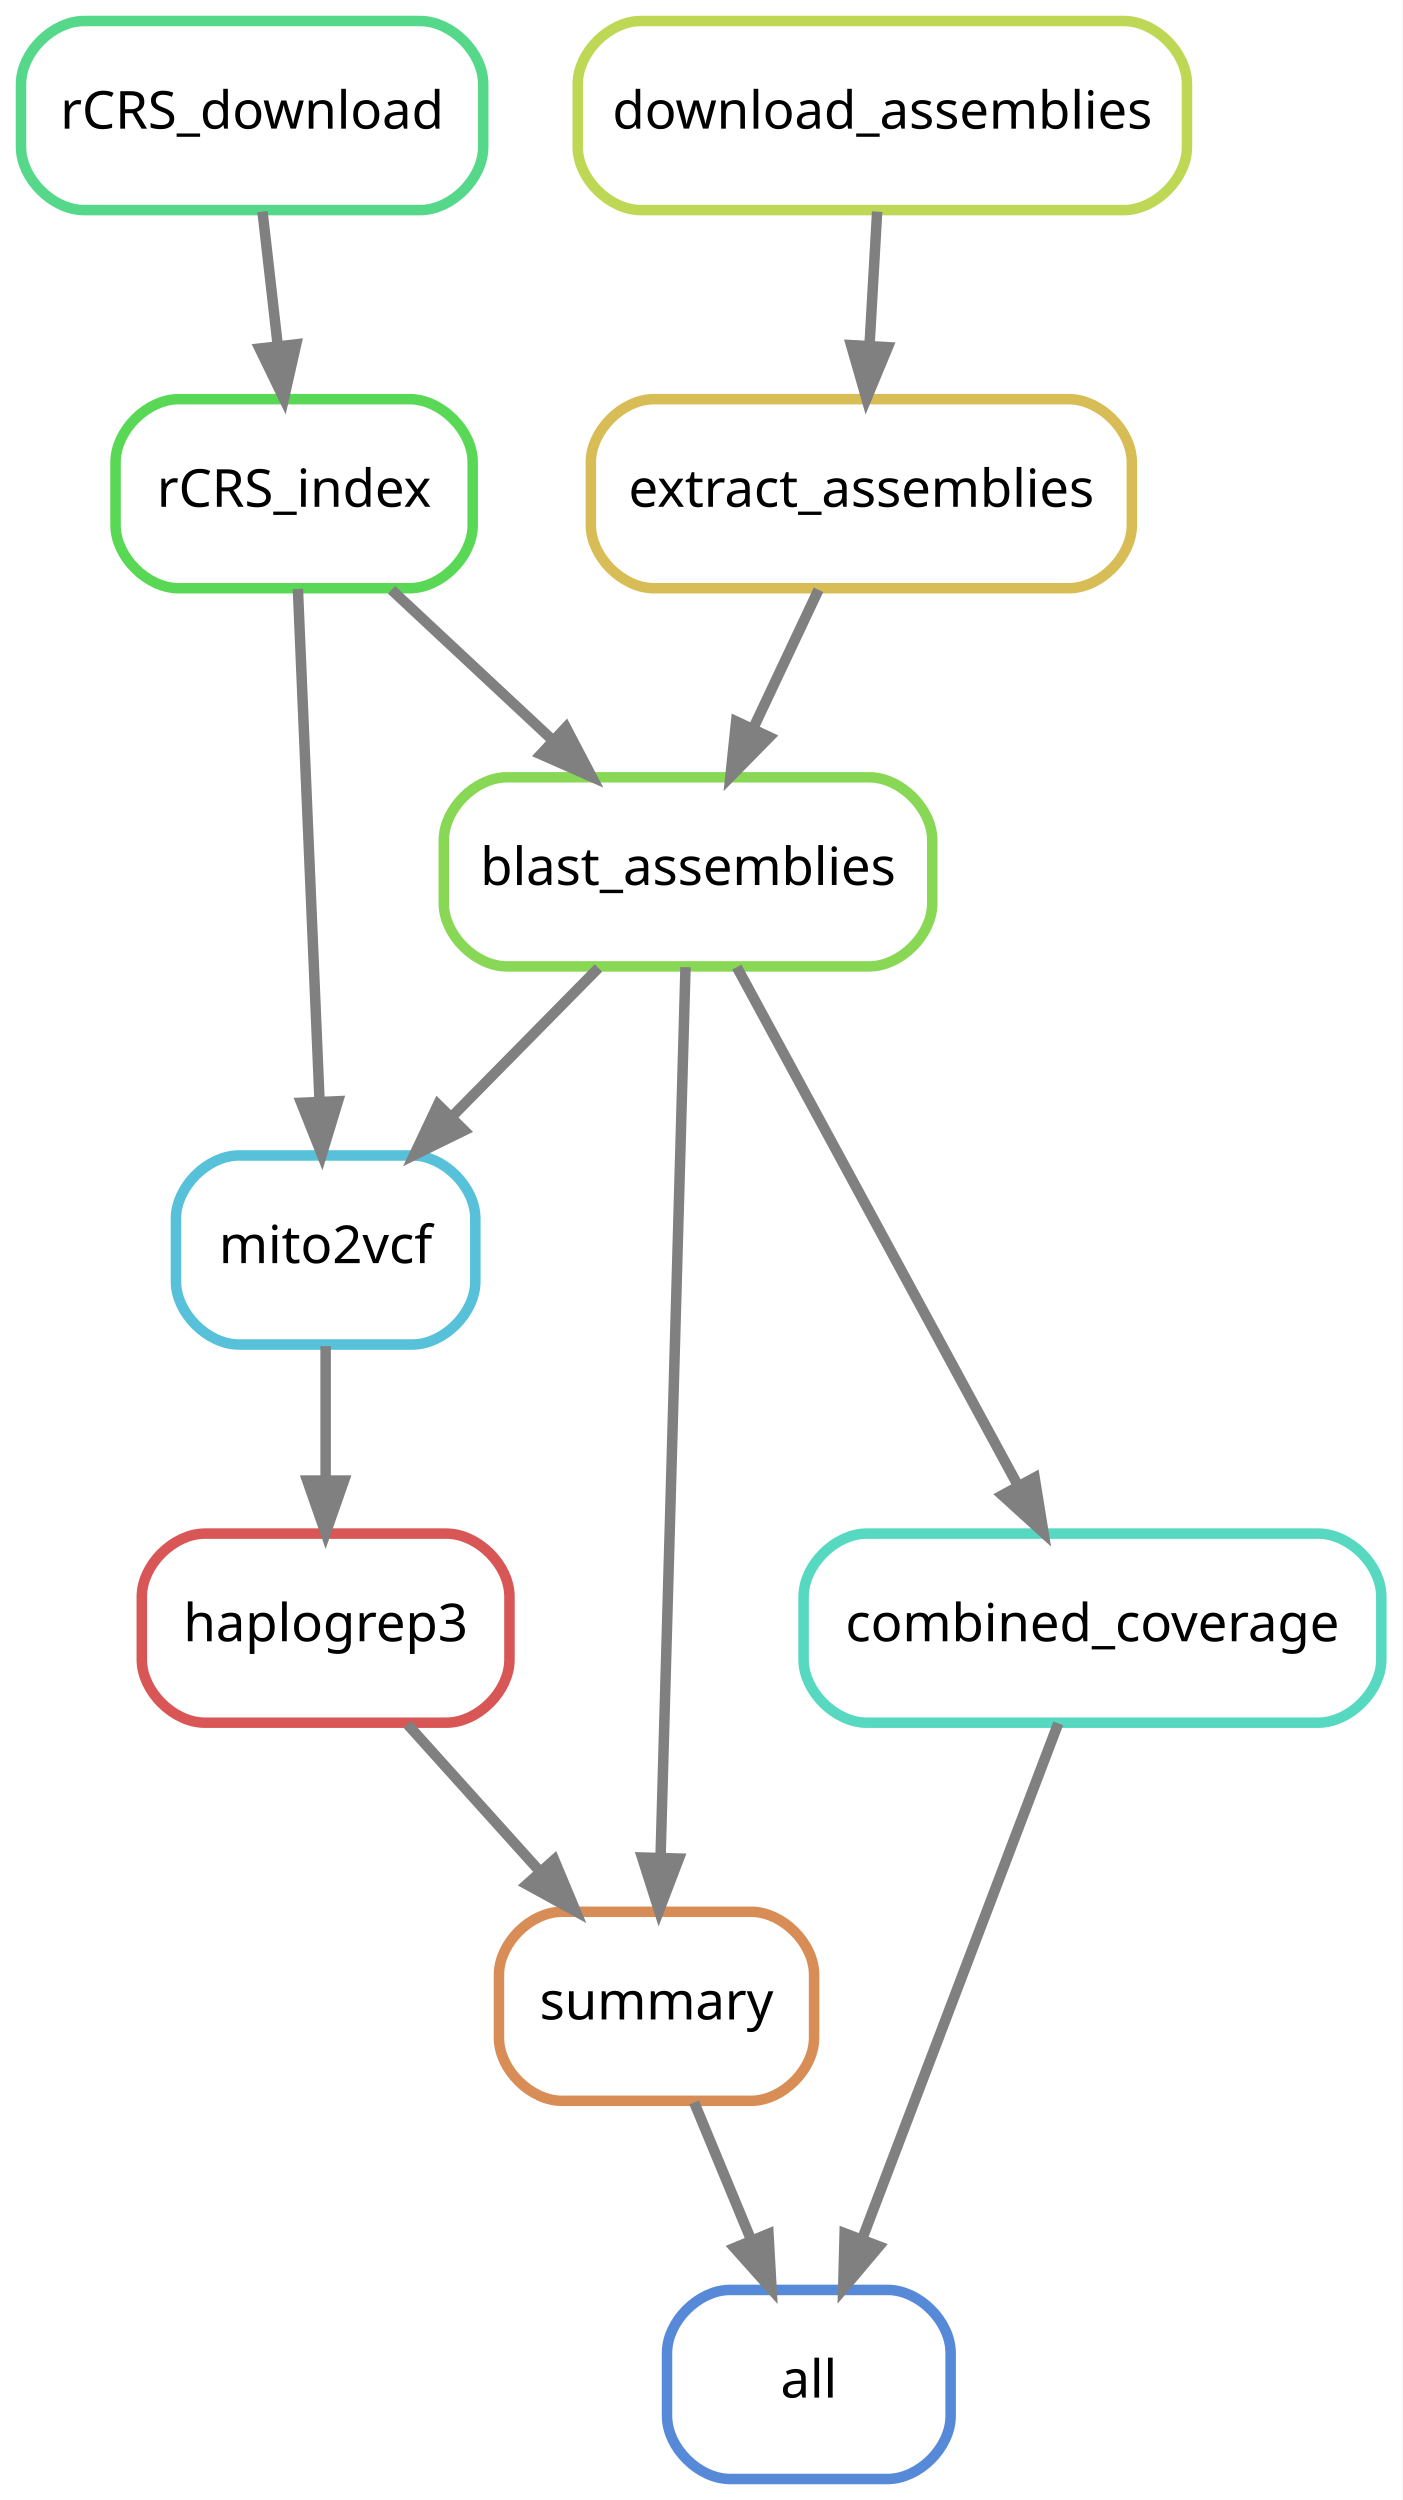
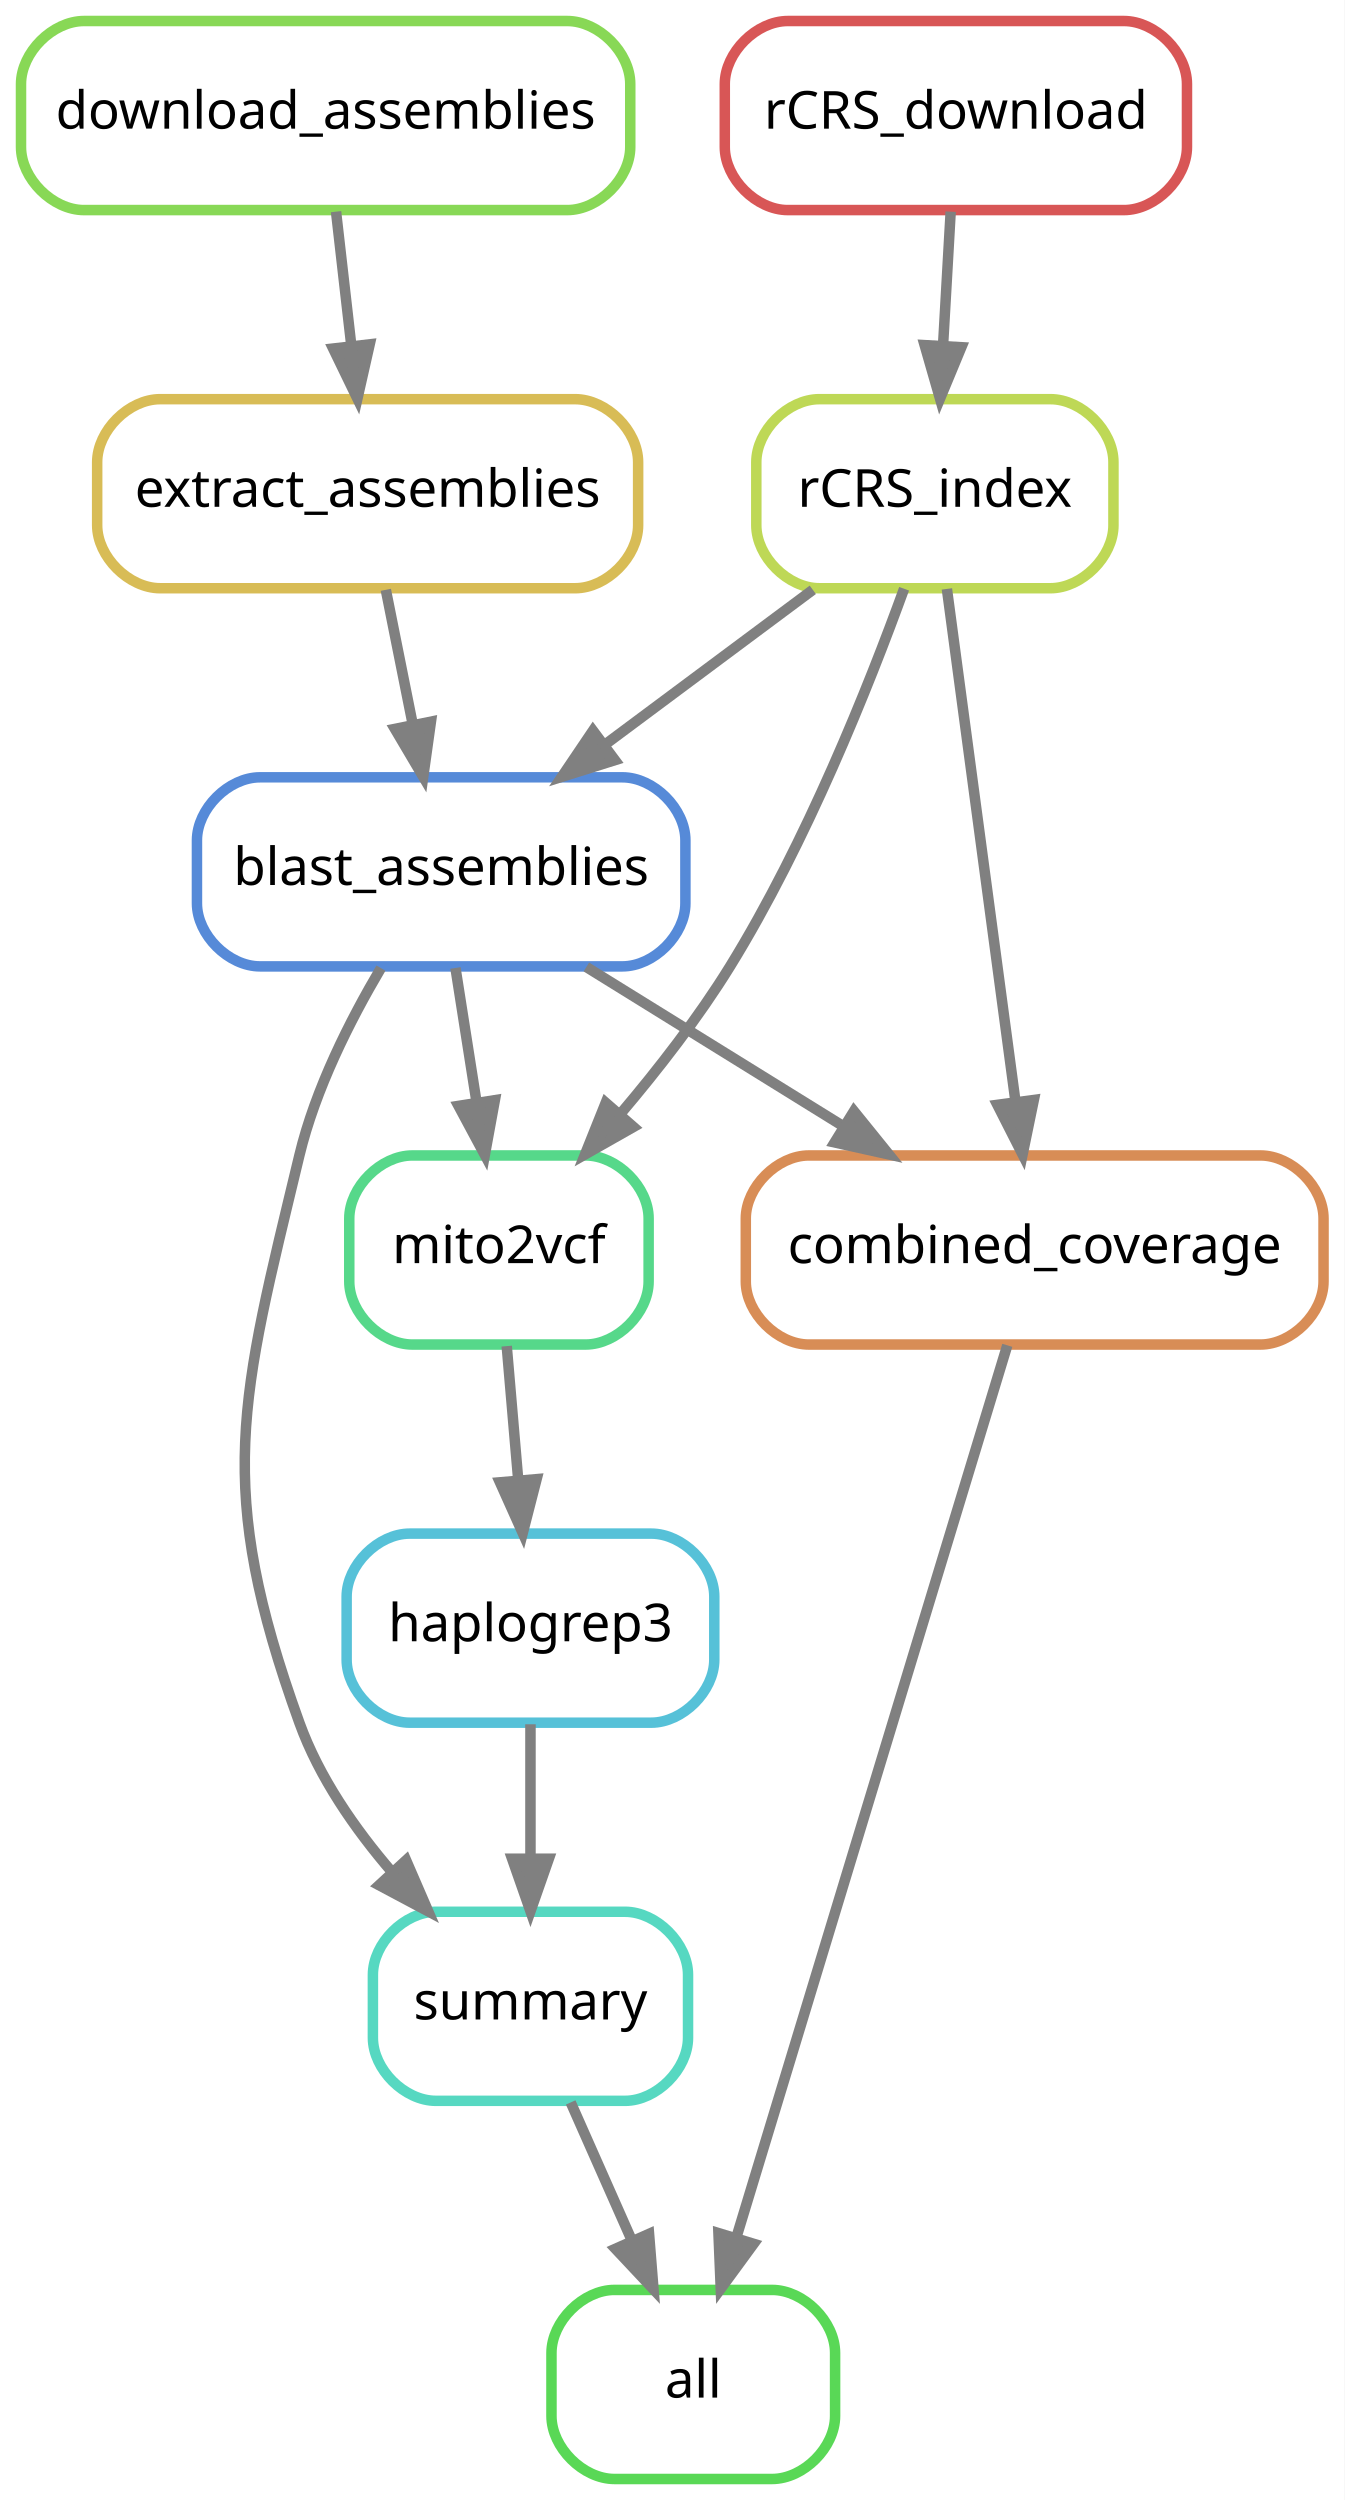
- <svg xmlns="http://www.w3.org/2000/svg" width="267pt" height="476pt" viewBox="0.00 0.00 267.00 476.00">
+ <svg xmlns="http://www.w3.org/2000/svg" width="256pt" height="476pt" viewBox="0.00 0.00 256.00 476.00">
  <g id="graph0" class="graph" transform="scale(1 1) rotate(0) translate(4 472)">
-     <polygon fill="white" stroke="transparent" points="-4,4 -4,-472 263,-472 263,4 -4,4" />
+     <polygon fill="white" stroke="transparent" points="-4,4 -4,-472 252,-472 252,4 -4,4" />
    <g id="node1" class="node">
-       <path fill="none" stroke="#568ad8" stroke-width="2" d="M165,-36C165,-36 135,-36 135,-36 129,-36 123,-30 123,-24 123,-24 123,-12 123,-12 123,-6 129,0 135,0 135,0 165,0 165,0 171,0 177,-6 177,-12 177,-12 177,-24 177,-24 177,-30 171,-36 165,-36" />
-       <text text-anchor="middle" x="150" y="-15.5" font-family="sans" font-size="10.00">all</text>
+       <path fill="none" stroke="#59d856" stroke-width="2" d="M143,-36C143,-36 113,-36 113,-36 107,-36 101,-30 101,-24 101,-24 101,-12 101,-12 101,-6 107,0 113,0 113,0 143,0 143,0 149,0 155,-6 155,-12 155,-12 155,-24 155,-24 155,-30 149,-36 143,-36" />
+       <text text-anchor="middle" x="128" y="-15.5" font-family="sans" font-size="10.00">all</text>
    </g>
    <g id="node2" class="node">
-       <path fill="none" stroke="#d88d56" stroke-width="2" d="M139,-108C139,-108 103,-108 103,-108 97,-108 91,-102 91,-96 91,-96 91,-84 91,-84 91,-78 97,-72 103,-72 103,-72 139,-72 139,-72 145,-72 151,-78 151,-84 151,-84 151,-96 151,-96 151,-102 145,-108 139,-108" />
-       <text text-anchor="middle" x="121" y="-87.5" font-family="sans" font-size="10.00">summary</text>
+       <path fill="none" stroke="#56d8c1" stroke-width="2" d="M115,-108C115,-108 79,-108 79,-108 73,-108 67,-102 67,-96 67,-96 67,-84 67,-84 67,-78 73,-72 79,-72 79,-72 115,-72 115,-72 121,-72 127,-78 127,-84 127,-84 127,-96 127,-96 127,-102 121,-108 115,-108" />
+       <text text-anchor="middle" x="97" y="-87.5" font-family="sans" font-size="10.00">summary</text>
+     </g>
+     <g id="edge1" class="edge">
+       <path fill="none" stroke="grey" stroke-width="2" d="M104.66,-71.7C108.19,-63.73 112.46,-54.1 116.37,-45.26" />
+       <polygon fill="grey" stroke="grey" stroke-width="2" points="119.58,-46.67 120.43,-36.1 113.18,-43.83 119.58,-46.67" />
+     </g>
+     <g id="node3" class="node">
+       <path fill="none" stroke="#568ad8" stroke-width="2" d="M114.5,-324C114.5,-324 45.5,-324 45.5,-324 39.5,-324 33.5,-318 33.5,-312 33.5,-312 33.5,-300 33.5,-300 33.5,-294 39.5,-288 45.5,-288 45.5,-288 114.5,-288 114.5,-288 120.5,-288 126.5,-294 126.5,-300 126.5,-300 126.5,-312 126.5,-312 126.5,-318 120.5,-324 114.5,-324" />
+       <text text-anchor="middle" x="80" y="-303.5" font-family="sans" font-size="10.00">blast_assemblies</text>
+     </g>
+     <g id="edge4" class="edge">
+       <path fill="none" stroke="grey" stroke-width="2" d="M68.53,-287.67C62.63,-277.69 56.04,-264.65 53,-252 41.8,-205.33 36.7,-189.15 53,-144 56.75,-133.6 63.54,-123.8 70.67,-115.52" />
+       <polygon fill="grey" stroke="grey" stroke-width="2" points="73.32,-117.81 77.53,-108.08 68.17,-113.06 73.32,-117.81" />
+     </g>
+     <g id="node9" class="node">
+       <path fill="none" stroke="#56d88a" stroke-width="2" d="M107.5,-252C107.5,-252 74.5,-252 74.5,-252 68.5,-252 62.5,-246 62.5,-240 62.5,-240 62.5,-228 62.5,-228 62.5,-222 68.5,-216 74.5,-216 74.5,-216 107.5,-216 107.5,-216 113.5,-216 119.5,-222 119.5,-228 119.5,-228 119.5,-240 119.5,-240 119.5,-246 113.5,-252 107.5,-252" />
+       <text text-anchor="middle" x="91" y="-231.5" font-family="sans" font-size="10.00">mito2vcf</text>
+     </g>
+     <g id="edge11" class="edge">
+       <path fill="none" stroke="grey" stroke-width="2" d="M82.72,-287.7C83.93,-279.98 85.39,-270.71 86.74,-262.11" />
+       <polygon fill="grey" stroke="grey" stroke-width="2" points="90.22,-262.53 88.31,-252.1 83.3,-261.44 90.22,-262.53" />
+     </g>
+     <g id="node10" class="node">
+       <path fill="none" stroke="#d88d56" stroke-width="2" d="M236,-252C236,-252 150,-252 150,-252 144,-252 138,-246 138,-240 138,-240 138,-228 138,-228 138,-222 144,-216 150,-216 150,-216 236,-216 236,-216 242,-216 248,-222 248,-228 248,-228 248,-240 248,-240 248,-246 242,-252 236,-252" />
+       <text text-anchor="middle" x="193" y="-231.5" font-family="sans" font-size="10.00">combined_coverage</text>
+     </g>
+     <g id="edge13" class="edge">
+       <path fill="none" stroke="grey" stroke-width="2" d="M107.64,-287.88C122.42,-278.72 140.79,-267.34 156.7,-257.48" />
+       <polygon fill="grey" stroke="grey" stroke-width="2" points="158.59,-260.43 165.25,-252.19 154.91,-254.48 158.59,-260.43" />
+     </g>
+     <g id="node4" class="node">
+       <path fill="none" stroke="#d8bc56" stroke-width="2" d="M105.5,-396C105.5,-396 26.5,-396 26.5,-396 20.5,-396 14.5,-390 14.5,-384 14.5,-384 14.5,-372 14.5,-372 14.5,-366 20.5,-360 26.5,-360 26.5,-360 105.5,-360 105.5,-360 111.5,-360 117.5,-366 117.5,-372 117.5,-372 117.5,-384 117.5,-384 117.5,-390 111.5,-396 105.5,-396" />
+       <text text-anchor="middle" x="66" y="-375.5" font-family="sans" font-size="10.00">extract_assemblies</text>
+     </g>
+     <g id="edge6" class="edge">
+       <path fill="none" stroke="grey" stroke-width="2" d="M69.46,-359.7C71,-351.98 72.86,-342.71 74.58,-334.11" />
+       <polygon fill="grey" stroke="grey" stroke-width="2" points="78.05,-334.6 76.58,-324.1 71.19,-333.22 78.05,-334.6" />
+     </g>
+     <g id="node5" class="node">
+       <path fill="none" stroke="#88d856" stroke-width="2" d="M104,-468C104,-468 12,-468 12,-468 6,-468 0,-462 0,-456 0,-456 0,-444 0,-444 0,-438 6,-432 12,-432 12,-432 104,-432 104,-432 110,-432 116,-438 116,-444 116,-444 116,-456 116,-456 116,-462 110,-468 104,-468" />
+       <text text-anchor="middle" x="58" y="-447.5" font-family="sans" font-size="10.00">download_assemblies</text>
+     </g>
+     <g id="edge7" class="edge">
+       <path fill="none" stroke="grey" stroke-width="2" d="M59.98,-431.7C60.86,-423.98 61.92,-414.71 62.9,-406.11" />
+       <polygon fill="grey" stroke="grey" stroke-width="2" points="66.39,-406.44 64.05,-396.1 59.43,-405.64 66.39,-406.44" />
+     </g>
+     <g id="node6" class="node">
+       <path fill="none" stroke="#bed856" stroke-width="2" d="M196,-396C196,-396 152,-396 152,-396 146,-396 140,-390 140,-384 140,-384 140,-372 140,-372 140,-366 146,-360 152,-360 152,-360 196,-360 196,-360 202,-360 208,-366 208,-372 208,-372 208,-384 208,-384 208,-390 202,-396 196,-396" />
+       <text text-anchor="middle" x="174" y="-375.5" font-family="sans" font-size="10.00">rCRS_index</text>
+     </g>
+     <g id="edge5" class="edge">
+       <path fill="none" stroke="grey" stroke-width="2" d="M150.76,-359.7C138.81,-350.8 124.08,-339.82 111.15,-330.2" />
+       <polygon fill="grey" stroke="grey" stroke-width="2" points="113.08,-327.27 102.97,-324.1 108.9,-332.88 113.08,-327.27" />
+     </g>
+     <g id="edge10" class="edge">
+       <path fill="none" stroke="grey" stroke-width="2" d="M168.14,-359.9C161.45,-341.45 149.53,-311.54 135,-288 129,-278.28 121.36,-268.44 114.13,-259.92" />
+       <polygon fill="grey" stroke="grey" stroke-width="2" points="116.61,-257.43 107.39,-252.2 111.33,-262.04 116.61,-257.43" />
+     </g>
+     <g id="edge12" class="edge">
+       <path fill="none" stroke="grey" stroke-width="2" d="M176.29,-359.87C179.53,-335.67 185.48,-291.21 189.33,-262.39" />
+       <polygon fill="grey" stroke="grey" stroke-width="2" points="192.84,-262.57 190.7,-252.19 185.9,-261.64 192.84,-262.57" />
+     </g>
+     <g id="node7" class="node">
+       <path fill="none" stroke="#d85656" stroke-width="2" d="M210,-468C210,-468 146,-468 146,-468 140,-468 134,-462 134,-456 134,-456 134,-444 134,-444 134,-438 140,-432 146,-432 146,-432 210,-432 210,-432 216,-432 222,-438 222,-444 222,-444 222,-456 222,-456 222,-462 216,-468 210,-468" />
+       <text text-anchor="middle" x="178" y="-447.5" font-family="sans" font-size="10.00">rCRS_download</text>
+     </g>
+     <g id="edge8" class="edge">
+       <path fill="none" stroke="grey" stroke-width="2" d="M177.01,-431.7C176.57,-423.98 176.04,-414.71 175.55,-406.11" />
+       <polygon fill="grey" stroke="grey" stroke-width="2" points="179.04,-405.89 174.98,-396.1 172.05,-406.29 179.04,-405.89" />
+     </g>
+     <g id="node8" class="node">
+       <path fill="none" stroke="#56c1d8" stroke-width="2" d="M120,-180C120,-180 74,-180 74,-180 68,-180 62,-174 62,-168 62,-168 62,-156 62,-156 62,-150 68,-144 74,-144 74,-144 120,-144 120,-144 126,-144 132,-150 132,-156 132,-156 132,-168 132,-168 132,-174 126,-180 120,-180" />
+       <text text-anchor="middle" x="97" y="-159.5" font-family="sans" font-size="10.00">haplogrep3</text>
+     </g>
+     <g id="edge3" class="edge">
+       <path fill="none" stroke="grey" stroke-width="2" d="M97,-143.7C97,-135.98 97,-126.71 97,-118.11" />
+       <polygon fill="grey" stroke="grey" stroke-width="2" points="100.5,-118.1 97,-108.1 93.5,-118.1 100.5,-118.1" />
+     </g>
+     <g id="edge9" class="edge">
+       <path fill="none" stroke="grey" stroke-width="2" d="M92.48,-215.7C93.14,-207.98 93.94,-198.71 94.68,-190.11" />
+       <polygon fill="grey" stroke="grey" stroke-width="2" points="98.17,-190.37 95.53,-180.1 91.19,-189.77 98.17,-190.37" />
    </g>
    <g id="edge2" class="edge">
-       <path fill="none" stroke="grey" stroke-width="2" d="M128.17,-71.7C131.43,-63.81 135.37,-54.3 139,-45.55" />
-       <polygon fill="grey" stroke="grey" stroke-width="2" points="142.32,-46.68 142.91,-36.1 135.85,-44 142.32,-46.68" />
-     </g>
-     <g id="node3" class="node">
-       <path fill="none" stroke="#88d856" stroke-width="2" d="M161.5,-324C161.5,-324 92.5,-324 92.5,-324 86.5,-324 80.5,-318 80.5,-312 80.5,-312 80.5,-300 80.5,-300 80.5,-294 86.5,-288 92.5,-288 92.5,-288 161.5,-288 161.5,-288 167.5,-288 173.5,-294 173.5,-300 173.5,-300 173.5,-312 173.5,-312 173.5,-318 167.5,-324 161.5,-324" />
-       <text text-anchor="middle" x="127" y="-303.5" font-family="sans" font-size="10.00">blast_assemblies</text>
-     </g>
-     <g id="edge3" class="edge">
-       <path fill="none" stroke="grey" stroke-width="2" d="M126.52,-287.85C125.48,-250.83 123.02,-163.18 121.77,-118.39" />
-       <polygon fill="grey" stroke="grey" stroke-width="2" points="125.26,-118.13 121.48,-108.23 118.26,-118.33 125.26,-118.13" />
-     </g>
-     <g id="node9" class="node">
-       <path fill="none" stroke="#56c1d8" stroke-width="2" d="M74.5,-252C74.5,-252 41.5,-252 41.5,-252 35.5,-252 29.5,-246 29.5,-240 29.5,-240 29.5,-228 29.5,-228 29.5,-222 35.5,-216 41.5,-216 41.5,-216 74.5,-216 74.5,-216 80.5,-216 86.5,-222 86.5,-228 86.5,-228 86.5,-240 86.5,-240 86.5,-246 80.5,-252 74.5,-252" />
-       <text text-anchor="middle" x="58" y="-231.5" font-family="sans" font-size="10.00">mito2vcf</text>
-     </g>
-     <g id="edge10" class="edge">
-       <path fill="none" stroke="grey" stroke-width="2" d="M109.94,-287.7C101.5,-279.14 91.18,-268.66 81.96,-259.3" />
-       <polygon fill="grey" stroke="grey" stroke-width="2" points="84.37,-256.77 74.86,-252.1 79.39,-261.68 84.37,-256.77" />
-     </g>
-     <g id="node10" class="node">
-       <path fill="none" stroke="#56d8c1" stroke-width="2" d="M247,-180C247,-180 161,-180 161,-180 155,-180 149,-174 149,-168 149,-168 149,-156 149,-156 149,-150 155,-144 161,-144 161,-144 247,-144 247,-144 253,-144 259,-150 259,-156 259,-156 259,-168 259,-168 259,-174 253,-180 247,-180" />
-       <text text-anchor="middle" x="204" y="-159.5" font-family="sans" font-size="10.00">combined_coverage</text>
-     </g>
-     <g id="edge12" class="edge">
-       <path fill="none" stroke="grey" stroke-width="2" d="M136.29,-287.87C149.58,-263.35 174.16,-218.03 189.76,-189.26" />
-       <polygon fill="grey" stroke="grey" stroke-width="2" points="192.99,-190.65 194.68,-180.19 186.84,-187.31 192.99,-190.65" />
-     </g>
-     <g id="node4" class="node">
-       <path fill="none" stroke="#d8bc56" stroke-width="2" d="M199.5,-396C199.5,-396 120.5,-396 120.5,-396 114.5,-396 108.5,-390 108.5,-384 108.5,-384 108.5,-372 108.5,-372 108.5,-366 114.5,-360 120.5,-360 120.5,-360 199.5,-360 199.5,-360 205.5,-360 211.5,-366 211.5,-372 211.5,-372 211.5,-384 211.5,-384 211.5,-390 205.5,-396 199.5,-396" />
-       <text text-anchor="middle" x="160" y="-375.5" font-family="sans" font-size="10.00">extract_assemblies</text>
-     </g>
-     <g id="edge6" class="edge">
-       <path fill="none" stroke="grey" stroke-width="2" d="M151.84,-359.7C148.09,-351.73 143.55,-342.1 139.38,-333.26" />
-       <polygon fill="grey" stroke="grey" stroke-width="2" points="142.49,-331.66 135.06,-324.1 136.16,-334.64 142.49,-331.66" />
-     </g>
-     <g id="node5" class="node">
-       <path fill="none" stroke="#bed856" stroke-width="2" d="M210,-468C210,-468 118,-468 118,-468 112,-468 106,-462 106,-456 106,-456 106,-444 106,-444 106,-438 112,-432 118,-432 118,-432 210,-432 210,-432 216,-432 222,-438 222,-444 222,-444 222,-456 222,-456 222,-462 216,-468 210,-468" />
-       <text text-anchor="middle" x="164" y="-447.5" font-family="sans" font-size="10.00">download_assemblies</text>
-     </g>
-     <g id="edge7" class="edge">
-       <path fill="none" stroke="grey" stroke-width="2" d="M163.01,-431.7C162.57,-423.98 162.04,-414.71 161.55,-406.11" />
-       <polygon fill="grey" stroke="grey" stroke-width="2" points="165.04,-405.89 160.98,-396.1 158.05,-406.29 165.04,-405.89" />
-     </g>
-     <g id="node6" class="node">
-       <path fill="none" stroke="#59d856" stroke-width="2" d="M74,-396C74,-396 30,-396 30,-396 24,-396 18,-390 18,-384 18,-384 18,-372 18,-372 18,-366 24,-360 30,-360 30,-360 74,-360 74,-360 80,-360 86,-366 86,-372 86,-372 86,-384 86,-384 86,-390 80,-396 74,-396" />
-       <text text-anchor="middle" x="52" y="-375.5" font-family="sans" font-size="10.00">rCRS_index</text>
-     </g>
-     <g id="edge5" class="edge">
-       <path fill="none" stroke="grey" stroke-width="2" d="M70.54,-359.7C79.8,-351.05 91.16,-340.45 101.26,-331.03" />
-       <polygon fill="grey" stroke="grey" stroke-width="2" points="103.75,-333.49 108.67,-324.1 98.98,-328.37 103.75,-333.49" />
-     </g>
-     <g id="edge11" class="edge">
-       <path fill="none" stroke="grey" stroke-width="2" d="M52.72,-359.87C53.75,-335.67 55.62,-291.21 56.84,-262.39" />
-       <polygon fill="grey" stroke="grey" stroke-width="2" points="60.35,-262.33 57.27,-252.19 53.35,-262.03 60.35,-262.33" />
-     </g>
-     <g id="node7" class="node">
-       <path fill="none" stroke="#56d88a" stroke-width="2" d="M76,-468C76,-468 12,-468 12,-468 6,-468 0,-462 0,-456 0,-456 0,-444 0,-444 0,-438 6,-432 12,-432 12,-432 76,-432 76,-432 82,-432 88,-438 88,-444 88,-444 88,-456 88,-456 88,-462 82,-468 76,-468" />
-       <text text-anchor="middle" x="44" y="-447.5" font-family="sans" font-size="10.00">rCRS_download</text>
-     </g>
-     <g id="edge8" class="edge">
-       <path fill="none" stroke="grey" stroke-width="2" d="M45.98,-431.7C46.86,-423.98 47.92,-414.71 48.9,-406.11" />
-       <polygon fill="grey" stroke="grey" stroke-width="2" points="52.39,-406.44 50.05,-396.1 45.43,-405.64 52.39,-406.44" />
-     </g>
-     <g id="node8" class="node">
-       <path fill="none" stroke="#d85656" stroke-width="2" d="M81,-180C81,-180 35,-180 35,-180 29,-180 23,-174 23,-168 23,-168 23,-156 23,-156 23,-150 29,-144 35,-144 35,-144 81,-144 81,-144 87,-144 93,-150 93,-156 93,-156 93,-168 93,-168 93,-174 87,-180 81,-180" />
-       <text text-anchor="middle" x="58" y="-159.5" font-family="sans" font-size="10.00">haplogrep3</text>
-     </g>
-     <g id="edge4" class="edge">
-       <path fill="none" stroke="grey" stroke-width="2" d="M73.57,-143.7C81.2,-135.22 90.52,-124.86 98.88,-115.58" />
-       <polygon fill="grey" stroke="grey" stroke-width="2" points="101.52,-117.88 105.61,-108.1 96.31,-113.2 101.52,-117.88" />
-     </g>
-     <g id="edge9" class="edge">
-       <path fill="none" stroke="grey" stroke-width="2" d="M58,-215.7C58,-207.98 58,-198.71 58,-190.11" />
-       <polygon fill="grey" stroke="grey" stroke-width="2" points="61.5,-190.1 58,-180.1 54.5,-190.1 61.5,-190.1" />
-     </g>
-     <g id="edge1" class="edge">
-       <path fill="none" stroke="grey" stroke-width="2" d="M197.49,-143.87C188.2,-119.46 171.08,-74.43 160.13,-45.64" />
-       <polygon fill="grey" stroke="grey" stroke-width="2" points="163.36,-44.29 156.54,-36.19 156.82,-46.78 163.36,-44.29" />
+       <path fill="none" stroke="grey" stroke-width="2" d="M187.79,-215.85C176.5,-178.68 149.7,-90.44 136.15,-45.82" />
+       <polygon fill="grey" stroke="grey" stroke-width="2" points="139.49,-44.78 133.23,-36.23 132.79,-46.82 139.49,-44.78" />
    </g>
  </g>
</svg>
